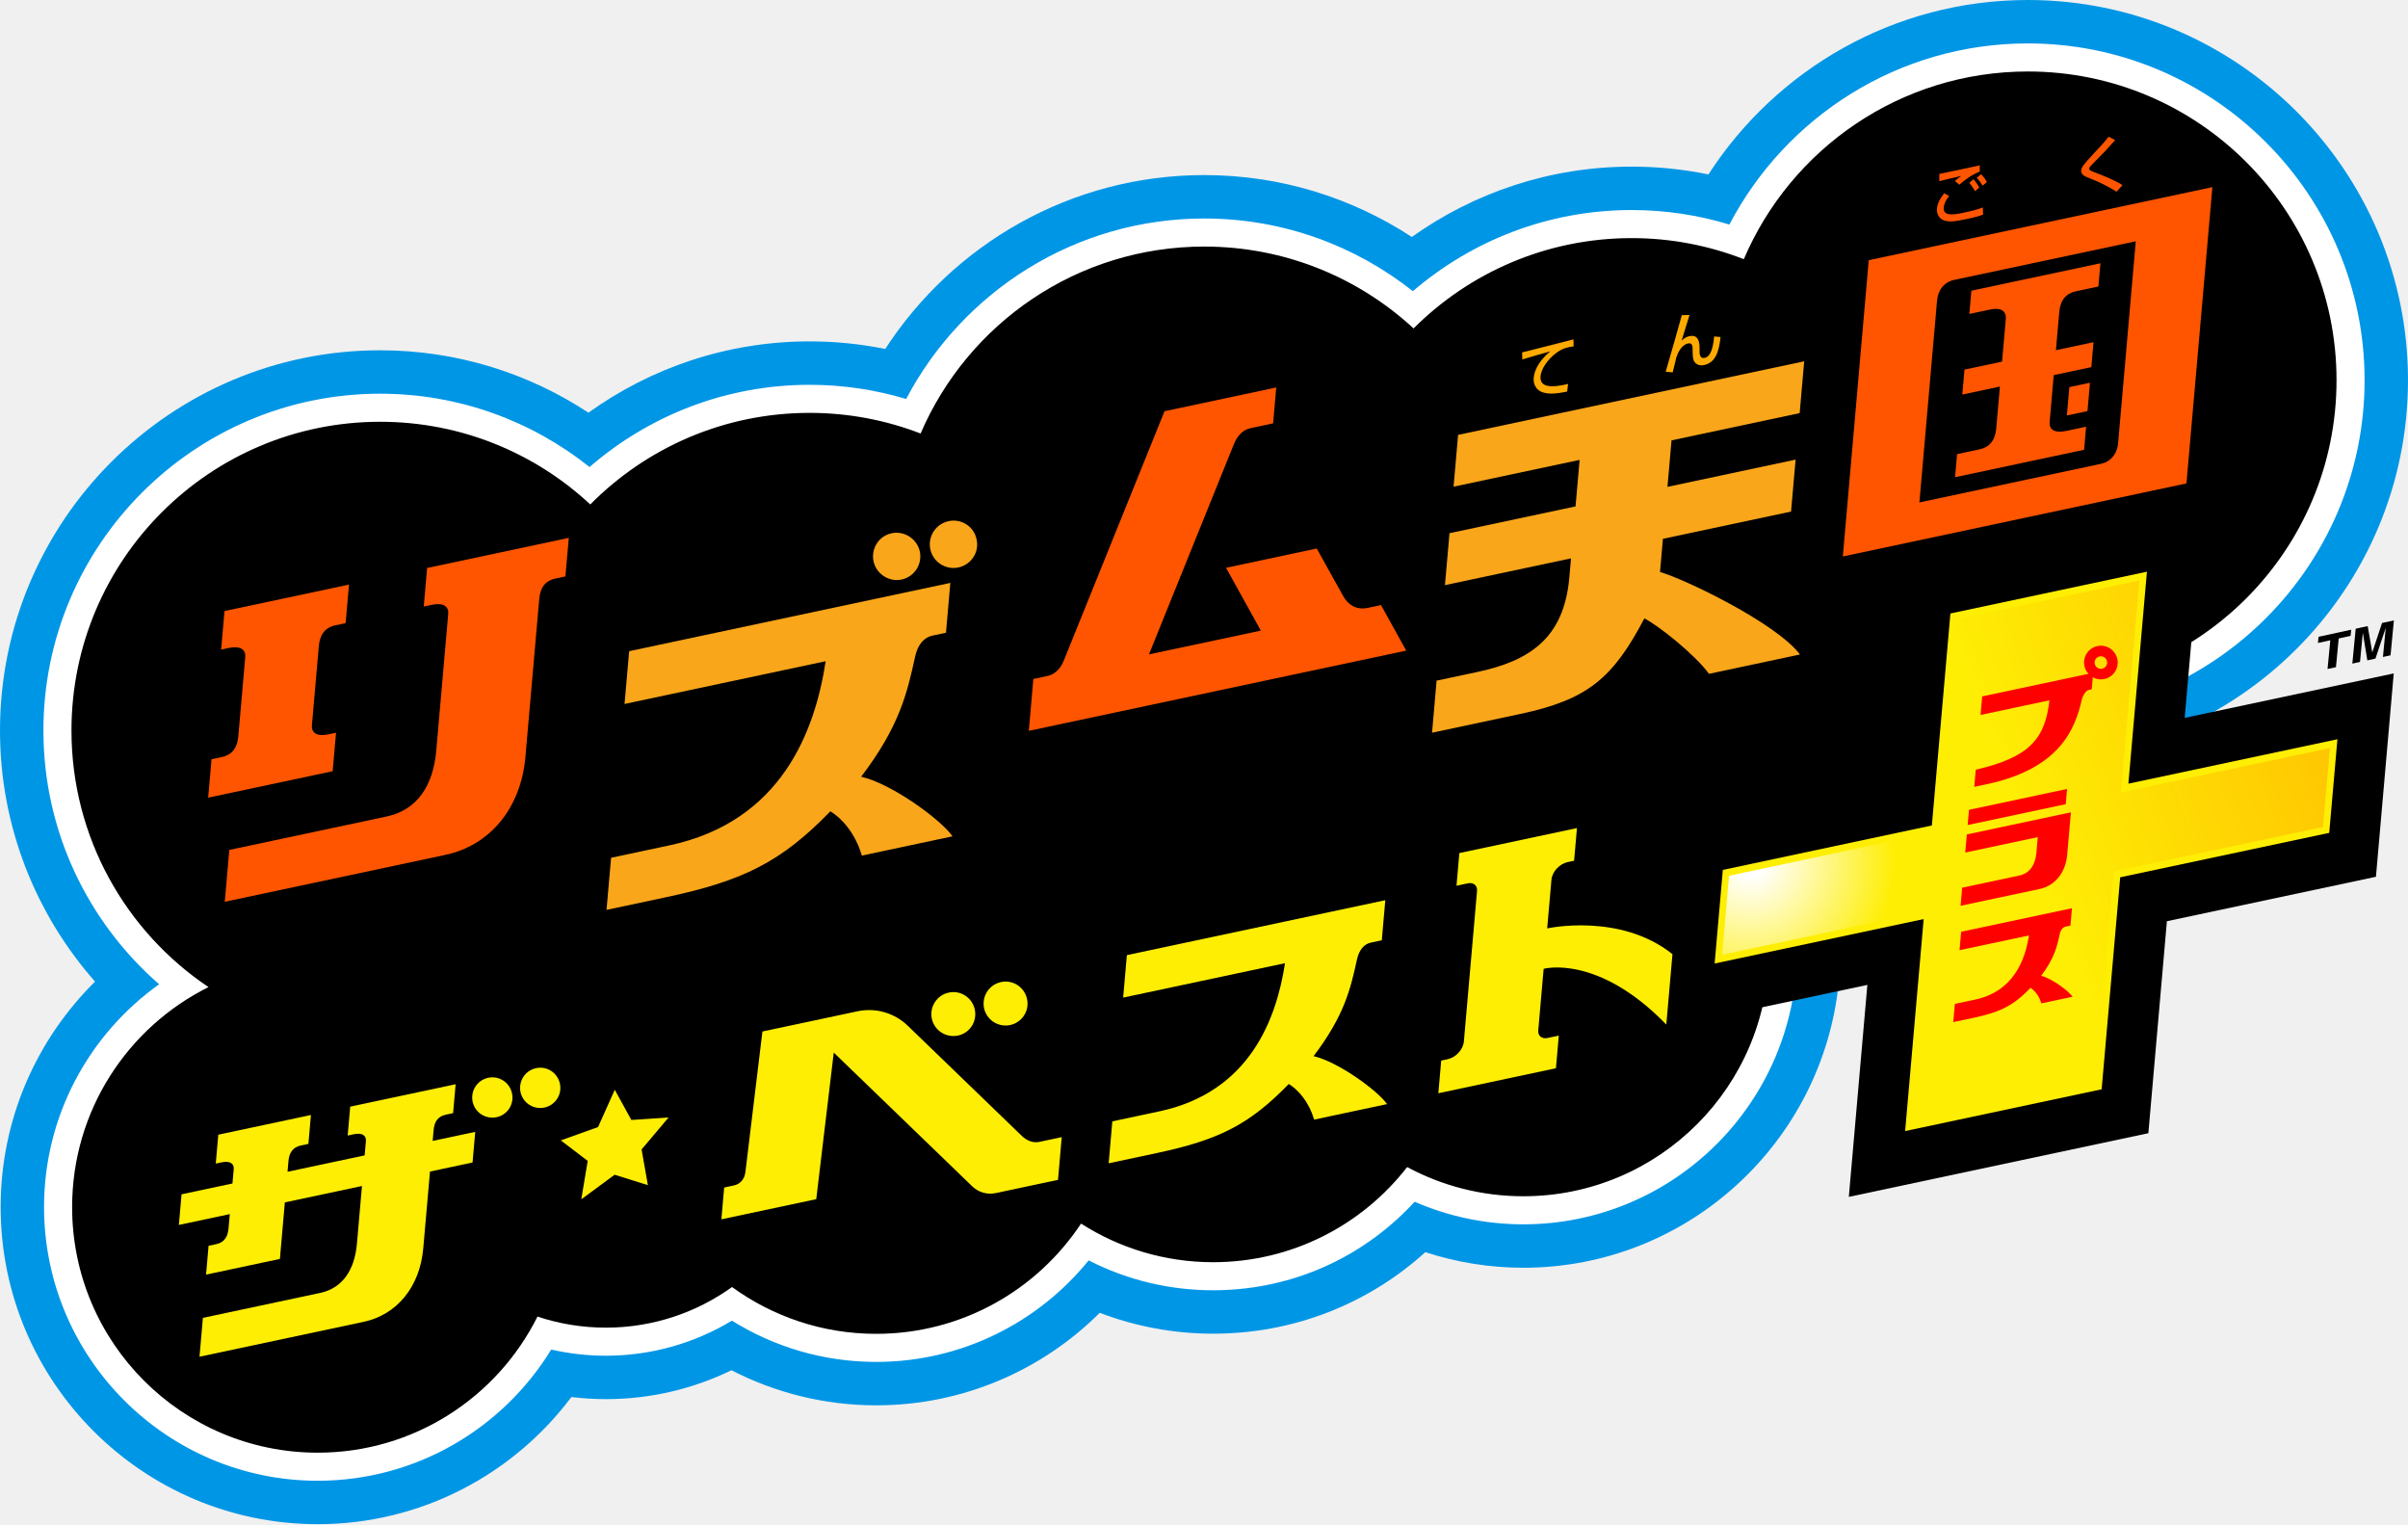
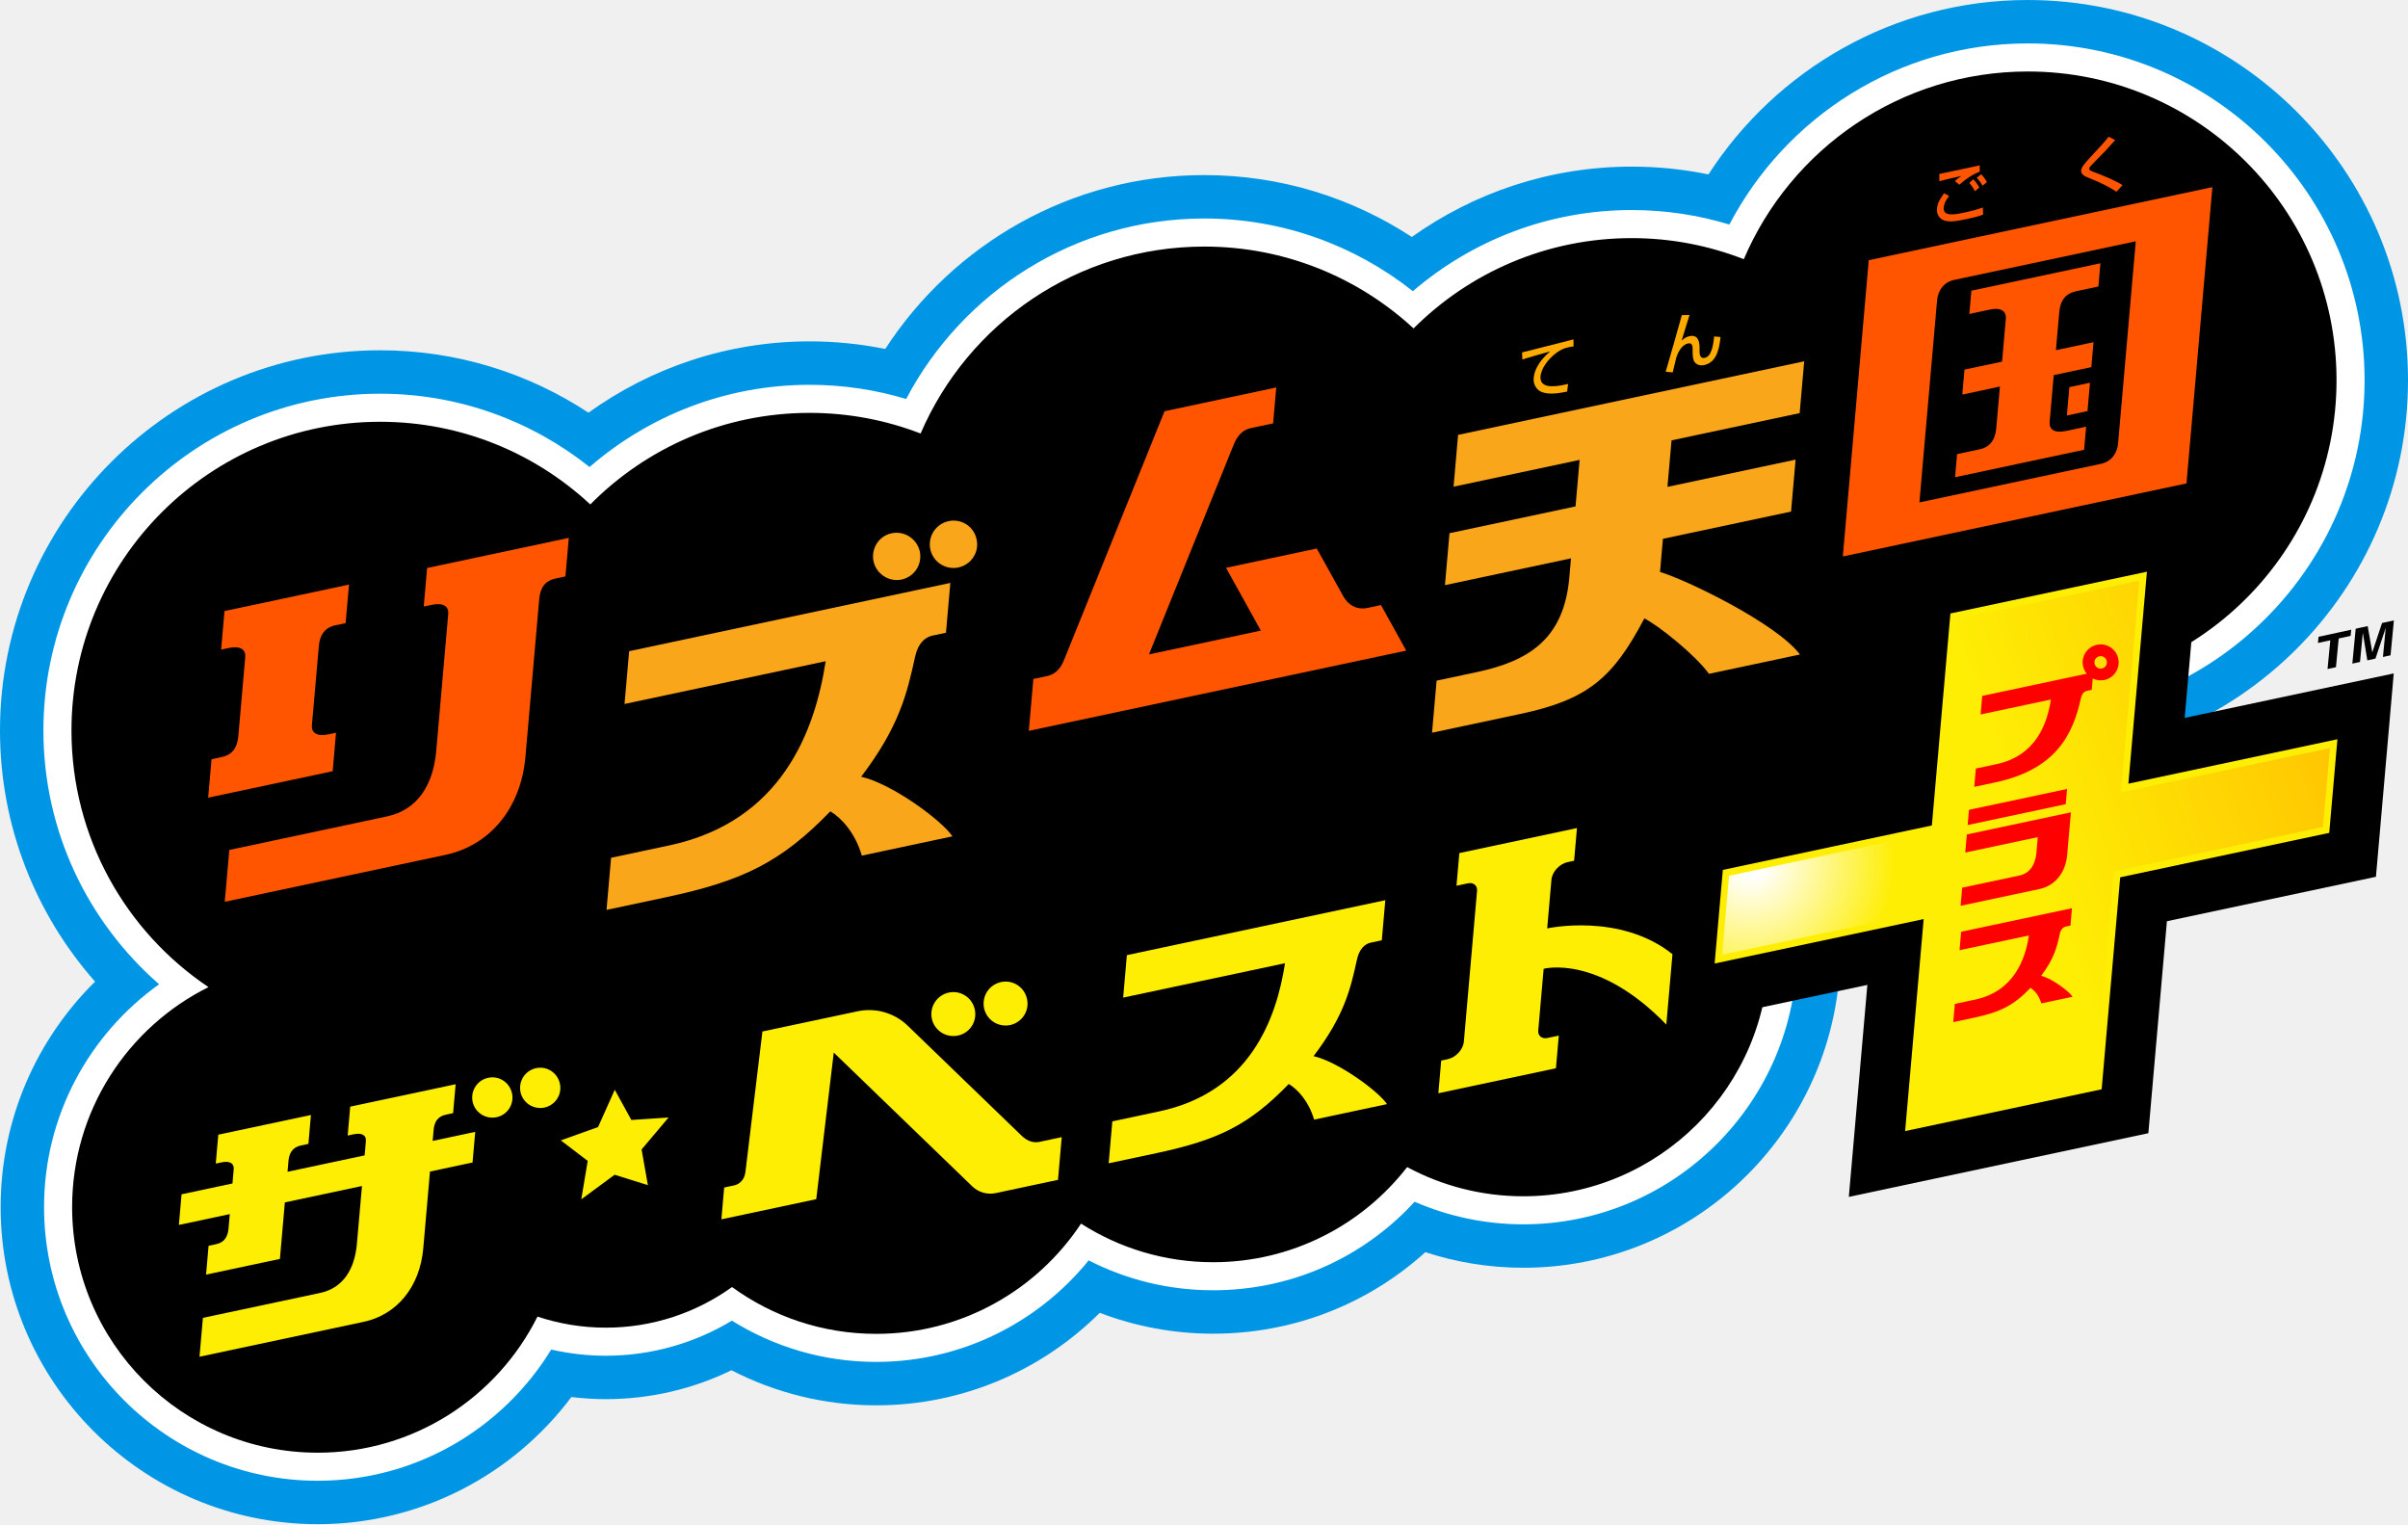
- <svg xmlns="http://www.w3.org/2000/svg" width="666.666" height="421.904" viewBox="0 0 176.389 111.629" version="1.1" id="svg1499" xml:space="preserve">
-   <defs id="defs1496">
-     <clipPath clipPathUnits="userSpaceOnUse" id="clipPath1519">
-       <path d="M 0,316.428 H 500 V 0 H 0 Z" id="path1517" />
-     </clipPath>
-     <linearGradient x1="0" y1="0" x2="1" y2="0" gradientUnits="userSpaceOnUse" gradientTransform="matrix(125.2292,45.5797,45.5797,-125.2292,358.0735,116.886)" spreadMethod="pad" id="linearGradient1559">
-       <stop style="stop-opacity:1;stop-color:#feee04" offset="0" id="stop1553" />
-       <stop style="stop-opacity:1;stop-color:#feee04" offset="0.5" id="stop1555" />
-       <stop style="stop-opacity:1;stop-color:#ffc602" offset="1" id="stop1557" />
-     </linearGradient>
-     <radialGradient fx="0" fy="0" cx="0" cy="0" r="1" gradientUnits="userSpaceOnUse" gradientTransform="matrix(30,0,0,-30,363.4003,137.5111)" spreadMethod="pad" id="radialGradient1581">
-       <stop style="stop-opacity:1;stop-color:#ffffff" offset="0" id="stop1575" />
-       <stop style="stop-opacity:1;stop-color:#ffffff" offset="0.1" id="stop1577" />
-       <stop style="stop-opacity:1;stop-color:#feee04" offset="1" id="stop1579" />
-     </radialGradient>
-     <clipPath clipPathUnits="userSpaceOnUse" id="clipPath1591">
-       <path d="M 0,316.428 H 500 V 0 H 0 Z" id="path1589" />
-     </clipPath>
-   </defs>
-   <g id="layer1" transform="translate(-220.0001,-4.1072217e-5)">
-     <g id="g1513" transform="matrix(0.3527778,0,0,-0.3527778,220,111.6288)">
-       <g id="g1515" clip-path="url(#clipPath1519)">
-         <g id="g1521" transform="translate(421.0642,316.4279)">
-           <path d="m 0,0 c -27.788,0 -52.25,-14.446 -66.32,-36.21 -5.148,1.06 -10.478,1.618 -15.935,1.618 -17.005,0 -32.758,-5.423 -45.658,-14.605 -12.399,8.112 -27.198,12.849 -43.09,12.849 -27.741,0 -52.167,-14.397 -66.248,-36.098 -5.075,1.028 -10.323,1.572 -15.696,1.572 -17.125,0 -32.981,-5.499 -45.931,-14.8 -12.432,8.177 -27.29,12.952 -43.25,12.952 -43.525,0 -78.936,-35.41 -78.936,-78.936 0,-19.967 7.466,-38.213 19.735,-52.129 -12.091,-11.942 -19.6,-28.514 -19.6,-46.811 0,-36.298 29.531,-65.83 65.83,-65.83 21.519,0 40.658,10.381 52.678,26.395 2.356,-0.279 4.739,-0.437 7.149,-0.437 9.349,0 18.202,2.16 26.093,6 9.014,-4.645 19.223,-7.285 30.043,-7.285 18.1,0 34.516,7.345 46.428,19.21 7.418,-2.837 15.364,-4.337 23.543,-4.337 16.437,0 31.953,5.986 44.063,16.923 6.412,-2.089 13.246,-3.233 20.345,-3.233 34.141,0 62.288,26.128 65.514,59.437 19.37,8.05 34.082,25.094 38.923,45.891 0.107,0 0.213,-0.008 0.32,-0.008 43.525,0 78.936,35.411 78.936,78.936 C 78.936,-35.411 43.525,0 0,0" style="fill:#0096e6;fill-opacity:1;fill-rule:nonzero;stroke:none" id="path1523" />
-         </g>
-         <g id="g1525" transform="translate(421.0642,307.4142)">
-           <path d="m 0,0 c -26.899,0 -50.283,-15.278 -61.973,-37.602 -6.423,1.951 -13.231,3.01 -20.282,3.01 -17.337,0 -33.208,-6.357 -45.44,-16.844 -11.92,9.435 -26.961,15.088 -43.308,15.088 -26.845,0 -50.191,-15.215 -61.905,-37.467 -6.352,1.904 -13.076,2.94 -20.039,2.94 -17.462,0 -33.435,-6.448 -45.702,-17.069 -11.946,9.516 -27.055,15.222 -43.479,15.222 -38.555,0 -69.922,-31.367 -69.922,-69.922 0,-21.001 9.319,-39.854 24.024,-52.682 -14.445,-10.312 -23.89,-27.197 -23.89,-46.258 0,-31.329 25.488,-56.816 56.817,-56.816 20.499,0 38.495,10.914 48.488,27.235 3.679,-0.835 7.473,-1.277 11.339,-1.277 9.571,0 18.53,2.663 26.182,7.282 8.703,-5.423 18.966,-8.568 29.954,-8.568 17.796,0 33.7,8.231 44.126,21.079 7.905,-4.049 16.707,-6.205 25.845,-6.205 15.177,0 29.444,5.91 40.175,16.641 0.569,0.567 1.115,1.151 1.657,1.738 6.924,-3.01 14.556,-4.69 22.576,-4.69 31.328,0 56.816,25.488 56.816,56.817 0,0.017 -10e-4,0.034 -10e-4,0.051 21.636,6.571 37.844,25.725 40.067,48.908 2.587,-0.292 5.212,-0.456 7.875,-0.456 38.556,0 69.922,31.367 69.922,69.923 C 69.922,-31.367 38.556,0 0,0" style="fill:#ffffff;fill-opacity:1;fill-rule:nonzero;stroke:none" id="path1527" />
-         </g>
-         <g id="g1529" transform="translate(421.0642,301.5866)">
-           <path d="m 0,0 c -26.48,0 -49.206,-16.061 -58.978,-38.97 -7.218,2.816 -15.063,4.378 -23.277,4.378 -17.686,0 -33.698,-7.164 -45.295,-18.747 -11.423,10.543 -26.682,16.991 -43.453,16.991 -26.418,0 -49.096,-15.986 -58.906,-38.81 -7.152,2.757 -14.915,4.284 -23.038,4.284 -17.818,0 -33.932,-7.275 -45.549,-19.01 -11.442,10.643 -26.772,17.162 -43.632,17.162 -35.399,0 -64.095,-28.696 -64.095,-64.094 0,-22.205 11.295,-41.769 28.45,-53.271 -16.779,-8.347 -28.315,-25.657 -28.315,-45.67 0,-28.16 22.829,-50.988 50.989,-50.988 19.989,0 37.28,11.508 45.639,28.254 4.461,-1.482 9.228,-2.297 14.188,-2.297 9.781,0 18.826,3.132 26.208,8.434 8.406,-6.107 18.743,-9.718 29.928,-9.718 17.774,0 33.416,9.099 42.542,22.888 7.922,-5.066 17.328,-8.016 27.429,-8.016 16.387,0 30.957,7.739 40.285,19.751 7.183,-3.864 15.395,-6.06 24.123,-6.06 28.16,0 50.988,22.828 50.988,50.988 0,1.521 -0.079,3.021 -0.21,4.508 23.15,4.82 40.544,25.334 40.544,49.914 0,0.449 -0.022,0.893 -0.034,1.339 4.345,-0.929 8.848,-1.429 13.47,-1.429 35.398,0 64.094,28.696 64.094,64.094 C 64.095,-28.696 35.398,0 0,0" style="fill:#000000;fill-opacity:1;fill-rule:nonzero;stroke:none" id="path1531" />
-         </g>
-         <g id="g1533" transform="translate(453.6335,167.3947)">
-           <path d="m 0,0 3.85,44.009 -62.197,-13.22 -3.85,-44.009 -43.405,-9.226 -3.694,-42.218 43.405,9.226 -3.85,-44.009 62.197,13.22 3.85,44.01 43.405,9.226 3.693,42.217 z" style="fill:#000000;fill-opacity:1;fill-rule:nonzero;stroke:none" id="path1535" />
-         </g>
-         <g id="g1537" transform="translate(441.9412,153.7306)">
-           <path d="m 0,0 3.851,44.01 -40.806,-8.674 -3.851,-44.009 -43.404,-9.226 -1.701,-19.436 43.405,9.226 -3.85,-44.01 40.805,8.673 3.851,44.01 43.404,9.226 1.701,19.436 z" style="fill:#feee04;fill-opacity:1;fill-rule:nonzero;stroke:none" id="path1539" />
-         </g>
+ <svg xmlns="http://www.w3.org/2000/svg" xmlns:xlink="http://www.w3.org/1999/xlink" version="1.1" id="Layer_1" x="0px" y="0px" viewBox="0 0 666.667 421.904" xml:space="preserve" width="666.667" height="421.904">
+   <defs id="defs47184" />
+   <style type="text/css" id="style47128">
+ 	.st0{fill:#0096E6;}
+ 	.st1{fill:#FFFFFF;}
+ 	.st2{fill:#FEEE04;}
+ 	.st3{fill:url(#SVGID_1_);}
+ 	.st4{clip-path:url(#SVGID_2_);fill:url(#SVGID_3_);}
+ 	.st5{fill:#FF0000;}
+ 	.st6{fill:#FF5500;}
+ 	.st7{fill:#FAA61A;}
+ 	.st8{fill:#FFAA00;}
+ </style>
+   <g id="Cloud_1_" transform="matrix(1.333333,0,0,1.333333,0,1.8666668e-4)">
+     <path id="Light_Blue_1_" class="st0" d="m 421.064,-2e-5 c -27.788,3.1e-4 -52.25,14.447 -66.32,36.21 -5.149,-1.06 -10.478,-1.618 -15.936,-1.618 -17.005,0 -32.757,5.423 -45.657,14.605 -12.4,-8.113 -27.199,-12.849 -43.091,-12.849 -27.741,0 -52.167,14.397 -66.248,36.098 -5.075,-1.028 -10.323,-1.572 -15.696,-1.572 -17.125,0 -32.98,5.499 -45.931,14.8 C 109.754,77.497 94.896,72.722 78.936,72.722 35.411,72.722 0,108.132 0,151.658 c 0,19.967 7.467,38.213 19.735,52.13 -12.091,11.943 -19.601,28.514 -19.601,46.811 0,36.298 29.531,65.83 65.83,65.83 21.519,0 40.659,-10.38 52.678,-26.395 2.356,0.279 4.74,0.437 7.149,0.437 9.35,0 18.203,-2.16 26.094,-6 9.014,4.645 19.223,7.285 30.043,7.285 18.101,0 34.517,-7.346 46.429,-19.209 7.418,2.837 15.363,4.337 23.543,4.336 16.437,0 31.953,-5.986 44.063,-16.922 6.411,2.089 13.245,3.233 20.345,3.233 34.141,0 62.288,-26.128 65.514,-59.437 19.37,-8.05 34.082,-25.094 38.923,-45.891 0.107,4.3e-4 0.213,0.008 0.321,0.008 43.525,0 78.936,-35.411 78.936,-78.936 0,-43.525 -35.41,-78.936 -78.936,-78.936 z" />
+     <path id="White_1_" class="st1" d="m 421.064,9.014 c -26.899,6.7e-4 -50.283,15.278 -61.973,37.602 -6.423,-1.951 -13.23,-3.01 -20.282,-3.01 -17.337,0 -33.208,6.357 -45.44,16.844 -11.92,-9.434 -26.961,-15.088 -43.308,-15.088 -26.845,0 -50.191,15.215 -61.905,37.467 -6.352,-1.904 -13.076,-2.941 -20.039,-2.941 -17.461,0 -33.435,6.448 -45.702,17.07 -11.946,-9.516 -27.055,-15.222 -43.479,-15.222 -38.555,0 -69.922,31.367 -69.922,69.922 0,21.001 9.319,39.854 24.024,52.682 -14.445,10.312 -23.89,27.198 -23.89,46.258 0,31.328 25.488,56.816 56.816,56.816 20.499,0 38.495,-10.915 48.488,-27.236 3.679,0.835 7.474,1.278 11.338,1.278 9.571,0 18.531,-2.663 26.183,-7.282 8.703,5.423 18.966,8.567 29.954,8.567 17.796,0 33.7,-8.23 44.126,-21.078 7.906,4.048 16.708,6.205 25.846,6.205 15.176,0 29.444,-5.91 40.175,-16.641 0.568,-0.568 1.115,-1.151 1.656,-1.739 6.925,3.011 14.556,4.69 22.576,4.69 31.328,0 56.816,-25.488 56.816,-56.816 0,-0.017 -10e-4,-0.034 -10e-4,-0.051 21.637,-6.572 37.845,-25.725 40.067,-48.908 2.587,0.291 5.212,0.456 7.875,0.456 38.556,0 69.922,-31.367 69.922,-69.922 0,-38.555 -31.366,-69.922 -69.922,-69.922 z" />
+     <path id="Black_1_" d="m 421.065,14.842 c -26.48,6e-5 -49.206,16.06 -58.978,38.97 -7.218,-2.816 -15.063,-4.378 -23.277,-4.378 -17.686,0 -33.698,7.164 -45.295,18.747 -11.423,-10.543 -26.683,-16.991 -43.453,-16.991 -26.418,6e-5 -49.096,15.986 -58.906,38.81 -7.152,-2.757 -14.915,-4.284 -23.039,-4.284 -17.817,0 -33.931,7.275 -45.548,19.01 -11.443,-10.643 -26.773,-17.162 -43.633,-17.162 -35.399,0 -64.095,28.696 -64.095,64.095 0,22.205 11.295,41.769 28.449,53.271 -16.779,8.347 -28.315,25.657 -28.315,45.67 6e-5,28.16 22.829,50.989 50.989,50.989 19.989,-6e-5 37.28,-11.508 45.639,-28.254 4.462,1.482 9.229,2.297 14.188,2.297 9.782,0 18.826,-3.132 26.208,-8.433 8.406,6.107 18.743,9.718 29.928,9.718 17.774,-6e-5 33.416,-9.1 42.543,-22.889 7.922,5.067 17.328,8.016 27.429,8.016 16.386,0 30.957,-7.739 40.285,-19.751 7.182,3.864 15.395,6.061 24.122,6.061 28.16,0 50.989,-22.828 50.989,-50.989 0,-1.52 -0.079,-3.021 -0.21,-4.508 23.15,-4.82 40.544,-25.334 40.544,-49.914 0,-0.449 -0.022,-0.893 -0.034,-1.339 4.344,0.929 8.847,1.429 13.469,1.429 35.398,-6e-5 64.095,-28.696 64.095,-64.095 -7e-5,-35.398 -28.696,-64.095 -64.095,-64.095 z" />
+   </g>
+   <g id="_xFF0B__3_" transform="matrix(1.333333,0,0,1.333333,0,1.8666668e-4)">
+     <g id="_xFF0B__4_">
+       <polygon points="449.94,191.251 493.344,182.025 497.038,139.808 453.633,149.033 457.483,105.024 395.287,118.244 391.437,162.254 348.031,171.48 344.338,213.697 387.743,204.471 383.893,248.48 446.089,235.26 " id="polygon47134" />
+       <polygon class="st2" points="440.241,182.133 483.646,172.907 485.346,153.471 441.941,162.697 445.791,118.688 404.986,127.361 401.135,171.371 357.731,180.597 356.03,200.033 399.435,190.807 395.585,234.817 436.39,226.143 " id="polygon47136" />
+       <linearGradient id="SVGID_1_" gradientUnits="userSpaceOnUse" x1="358.045" y1="199.57" x2="483.274" y2="153.99" gradientTransform="translate(0.0289,-0.02789)">
+         <stop offset="0.5" style="stop-color:#FEEE04" id="stop47138" />
+         <stop offset="1" style="stop-color:#FFC602" id="stop47140" />
+       </linearGradient>
+       <polygon class="st3" points="438.947,180.918 482.352,171.692 483.787,155.293 440.382,164.519 444.232,120.51 406.279,128.577 402.429,172.587 359.024,181.813 357.589,198.211 400.994,188.985 397.144,232.995 435.097,224.928 " id="polygon47143" style="fill:url(#SVGID_1_)" />
+       <g id="g47158">
+         <defs id="defs47146">
+           <polygon id="SVGID_6_" points="357.589,198.211 400.994,188.985 402.429,172.587 359.024,181.812 " />
+         </defs>
+         <clipPath id="SVGID_2_">
+           <use xlink:href="#SVGID_6_" style="overflow:visible" id="use47148" />
+         </clipPath>
+         <radialGradient id="SVGID_3_" cx="357.35" cy="164.834" r="33.786" gradientTransform="matrix(0.88794,0,0,0.88794,46.09547,32.55471)" gradientUnits="userSpaceOnUse">
+           <stop offset="0.1" style="stop-color:#FFFFFF" id="stop47151" />
+           <stop offset="1" style="stop-color:#FEEE04" id="stop47153" />
+         </radialGradient>
+         <circle class="st4" cx="364.919" cy="180.854" r="30" clip-path="url(#SVGID_2_)" id="circle47156" style="fill:url(#SVGID_3_)" />
      </g>
    </g>
-     <g id="g1541" transform="matrix(0.3527778,0,0,-0.3527778,220,111.6288)">
-       <g id="g1543">
-         <g id="g1549">
-           <g id="g1551">
-             <path d="m 406.279,187.852 -3.85,-44.01 -43.406,-9.226 -1.434,-16.399 43.405,9.226 -3.85,-44.009 37.954,8.066 3.849,44.01 43.405,9.226 1.435,16.399 -43.405,-9.226 3.85,44.009 z" style="fill:url(#linearGradient1559);stroke:none" id="path1561" />
-           </g>
-         </g>
-       </g>
-     </g>
-     <g id="g1563" transform="matrix(0.3527778,0,0,-0.3527778,220,111.6288)">
-       <g id="g1565">
-         <g id="g1571">
-           <g id="g1573">
-             <path d="m 359.023,134.616 -1.434,-16.399 35.704,7.589 c 1.026,2.982 1.596,6.178 1.625,9.506 v 0 c 0.021,2.33 -0.225,4.601 -0.709,6.782 v 0 z" style="fill:url(#radialGradient1581);stroke:none" id="path1583" />
-           </g>
-         </g>
-       </g>
-     </g>
-     <g id="g1585" transform="matrix(0.3527778,0,0,-0.3527778,220,111.6288)">
-       <g id="g1587" clip-path="url(#clipPath1591)">
-         <g id="g1593" transform="translate(423.824,113.838)">
-           <path d="m 0,0 c 2.744,3.643 3.297,6.042 3.871,8.688 0.204,0.958 0.703,1.417 1.232,1.53 l 0.983,0.209 0.316,3.612 -23.008,-4.891 -0.335,-3.826 14.409,3.063 C -3.297,3.366 -5.677,-3.228 -13.744,-4.942 l -4.173,-0.887 -0.331,-3.778 4.267,0.906 c 5.52,1.174 8.255,2.536 11.772,6.2 0.783,-0.478 1.778,-1.562 2.252,-3.219 l 6.493,1.381 C 5.743,-3.152 2.166,-0.493 0,0" style="fill:#ff0000;fill-opacity:1;fill-rule:nonzero;stroke:none" id="path1595" />
-         </g>
-         <g id="g1597" transform="translate(428.9333,149.4753)">
-           <path d="m 0,0 -20.365,-4.329 0.276,3.158 20.365,4.329 z m -20.536,-6.284 -0.329,-3.758 15.059,3.201 -0.28,-3.213 c -0.222,-2.526 -1.372,-4.293 -3.541,-4.758 l -11.876,-2.523 -0.329,-3.759 16.374,3.48 c 3.194,0.669 5.431,3.358 5.758,7.099 l 0.771,8.824 z" style="fill:#ff0000;fill-opacity:1;fill-rule:nonzero;stroke:none" id="path1599" />
-         </g>
-         <g id="g1601" transform="translate(436.2195,177.5758)">
-           <path d="m 0,0 c -0.72,0.006 -1.298,0.595 -1.292,1.314 0.007,0.72 0.595,1.299 1.314,1.292 C 0.742,2.6 1.32,2.012 1.314,1.292 1.308,0.572 0.72,-0.006 0,0 m 0.042,4.797 c -1.93,0.017 -3.508,-1.534 -3.524,-3.464 -0.009,-0.915 0.344,-1.744 0.915,-2.372 l -22.071,-4.69 -0.336,-3.847 14.305,3.04 c -0.899,-8.01 -4.152,-11.838 -15.3,-14.408 l -0.311,-3.56 2.603,0.553 c 15.316,3.256 18.356,11.623 19.72,17.506 0.225,0.97 0.879,1.936 1.421,2.051 l 0.644,0.137 0.22,2.516 c 0.492,-0.273 1.05,-0.445 1.652,-0.45 1.93,-0.017 3.508,1.534 3.525,3.464 C 3.522,3.202 1.972,4.78 0.042,4.797" style="fill:#ff0000;fill-opacity:1;fill-rule:nonzero;stroke:none" id="path1603" />
-         </g>
-         <g id="g1605" transform="translate(345.9958,103.7243)">
-           <path d="m 0,0 1.278,14.612 c -10.9,8.697 -26.014,5.346 -26.014,5.346 l 0.883,10.094 c 0.145,1.662 1.654,3.309 3.376,3.676 l 1.33,0.282 0.593,6.781 -24.418,-5.19 -0.593,-6.782 2.361,0.503 c 1.155,0.245 2.002,-0.462 1.905,-1.565 l -2.736,-31.279 c -0.146,-1.663 -1.654,-3.309 -3.377,-3.675 l -1.329,-0.283 -0.594,-6.781 24.419,5.191 0.593,6.78 -2.362,-0.502 c -1.155,-0.245 -2.001,0.462 -1.905,1.565 l 1.12,12.801 c 0,0 11.23,3.11 25.47,-11.574" style="fill:#feee04;fill-opacity:1;fill-rule:nonzero;stroke:none" id="path1607" />
-         </g>
-         <g id="g1609" transform="translate(272.7478,97.1632)">
-           <path d="m 0,0 c 6.391,8.409 7.676,13.939 9.009,20.038 0.473,2.207 1.636,3.268 2.869,3.53 l 2.292,0.487 0.729,8.323 -53.662,-11.406 -0.772,-8.817 33.607,7.144 C -7.699,7.733 -13.236,-7.469 -32.049,-11.468 l -9.733,-2.069 -0.762,-8.705 9.949,2.115 c 12.877,2.736 19.255,5.891 27.448,14.351 1.828,-1.095 4.153,-3.587 5.261,-7.399 l 15.145,3.219 C 13.406,-7.225 5.054,-1.122 0,0" style="fill:#feee04;fill-opacity:1;fill-rule:nonzero;stroke:none" id="path1611" />
-         </g>
-         <g id="g1613" transform="translate(198.8557,101.4279)">
-           <path d="M 0,0 C 2.477,0.48 4.075,2.903 3.559,5.381 3.043,7.858 0.656,9.456 -1.822,8.94 -4.299,8.424 -5.861,6.036 -5.381,3.559 -4.865,1.082 -2.477,-0.48 0,0 m 10.848,2.182 c 2.478,0.516 4.075,2.903 3.56,5.381 -0.516,2.478 -2.904,4.076 -5.382,3.56 C 6.549,10.606 4.987,8.219 5.467,5.741 5.983,3.264 8.371,1.702 10.848,2.182 m 10.757,-23.258 -0.775,-8.87 -12.933,-2.749 c -1.753,-0.372 -3.577,0.151 -4.867,1.396 l -28.762,27.776 -3.635,-30.431 -19.699,-4.187 0.578,6.603 2.019,0.429 c 1.209,0.254 2.2,1.196 2.394,2.801 l 3.529,29.161 19.739,4.195 c 3.758,0.799 7.667,-0.322 10.431,-2.99 l 23.644,-22.833 c 1.298,-1.255 2.612,-1.517 3.723,-1.281 z" style="fill:#feee04;fill-opacity:1;fill-rule:nonzero;stroke:none" id="path1615" />
-         </g>
-         <g id="g1617" transform="translate(138.8254,84.4342)">
-           <path d="m 0,0 -7.729,-0.52 -3.444,6.267 -3.47,-7.737 -7.732,-2.766 5.583,-4.261 -1.334,-7.977 6.921,5.103 6.908,-2.164 -1.307,7.416 z" style="fill:#feee04;fill-opacity:1;fill-rule:nonzero;stroke:none" id="path1619" />
-         </g>
-         <g id="g1621" transform="translate(101.3884,92.6759)">
-           <path d="m 0,0 c -2.271,-0.473 -3.704,-2.662 -3.263,-4.933 0.472,-2.271 2.662,-3.703 4.933,-3.263 2.271,0.44 3.736,2.662 3.263,4.933 C 4.46,-0.992 2.271,0.473 0,0 M 14.878,-1.262 C 14.405,1.009 12.216,2.474 9.945,2.001 7.674,1.528 6.242,-0.661 6.682,-2.932 c 0.473,-2.272 2.662,-3.704 4.933,-3.263 2.272,0.473 3.737,2.661 3.263,4.933 m -26.428,-11.849 8.838,1.878 -0.556,-6.358 -8.838,-1.879 -1.396,-15.953 c -0.703,-8.034 -5.523,-13.813 -12.414,-15.254 l -34.047,-7.237 0.706,8.07 24.348,5.175 c 4.678,1.001 7.158,4.798 7.633,10.222 l 1.047,11.976 -16.013,-3.404 -1.027,-11.733 -15.334,-3.26 0.524,5.987 1.583,0.337 c 1.704,0.361 2.412,1.563 2.558,3.236 l 0.263,3.003 -10.572,-2.247 0.557,6.358 10.571,2.247 0.26,2.97 c 0.098,1.126 -0.717,1.801 -2.558,1.41 l -1.168,-0.248 0.524,5.998 19.235,4.088 -0.525,-5.998 -1.579,-0.336 c -1.708,-0.363 -2.416,-1.568 -2.561,-3.225 l -0.195,-2.229 16.014,3.404 0.26,2.972 c 0.099,1.127 -0.722,1.798 -2.561,1.407 l -1.221,-0.26 0.525,5.999 21.89,4.653 -0.525,-5.998 -1.497,-0.319 c -1.727,-0.367 -2.405,-1.518 -2.553,-3.215 z" style="fill:#feee04;fill-opacity:1;fill-rule:nonzero;stroke:none" id="path1623" />
-         </g>
-         <g id="g1625" transform="translate(443.4744,266.3346)">
-           <path d="m 0,0 -37.71,-8.016 c -2.027,-0.424 -3.355,-2.052 -3.554,-4.317 l -3.664,-41.879 37.711,8.015 c 1.874,0.388 3.341,1.892 3.554,4.318 z m 15.908,11.242 -5.382,-61.509 -71.352,-15.167 5.381,61.51 z m -26.216,-49.733 -4.166,-0.886 c -2.433,-0.517 -3.545,0.328 -3.411,1.86 l 0.852,9.732 7.807,1.66 0.454,5.179 -7.808,-1.66 0.693,7.927 c 0.221,2.515 1.449,3.87 3.448,4.296 l 4.677,0.994 0.422,4.825 -26.795,-5.695 -0.422,-4.825 4.218,0.896 c 2.949,0.627 3.451,-0.824 3.36,-1.86 l -0.782,-8.934 -7.806,-1.66 -0.454,-5.179 7.807,1.659 -0.763,-8.724 c -0.217,-2.482 -1.463,-3.885 -3.395,-4.295 l -4.731,-1.006 -0.419,-4.793 26.794,5.695 z m -3.483,8.215 4.281,0.91 -0.514,-5.885 -4.283,-0.91 z" style="fill:#ff5500;fill-opacity:1;fill-rule:nonzero;stroke:none" id="path1627" />
-         </g>
-         <g id="g1629" transform="translate(434.7351,280.7253)">
-           <path d="m 0,0 c -0.365,0.133 -0.933,0.342 -0.933,0.672 0,0.277 0.253,0.542 0.871,1.161 2.461,2.487 2.74,2.771 4.52,4.784 L 3.109,7.319 C 2.225,6.208 1.885,5.833 -0.666,3.089 -1.979,1.676 -2.61,0.882 -2.611,0.236 c -10e-4,-0.843 0.908,-1.205 1.929,-1.607 1.904,-0.742 3.719,-1.636 5.42,-2.724 l 1.25,1.36 C 4.842,-1.95 1.854,-0.661 0,0" style="fill:#ff5500;fill-opacity:1;fill-rule:nonzero;stroke:none" id="path1631" />
-         </g>
-         <g id="g1633" transform="translate(405.9138,278.8385)">
-           <path d="M 0,0 0.922,-0.754 C 2.408,0.512 3.549,1.317 5.164,1.955 L 5.165,3.267 C 4.345,3.093 0.297,2.219 -0.612,2.026 -1.253,1.89 -2.842,1.552 -3.227,1.483 L -3.228,-0.03 c 0.82,0.228 1.922,0.489 4.562,1.091 C 0.5,0.455 0.41,0.382 0,0 m 2.058,-6.525 c -1.923,-0.409 -4.382,-0.904 -4.381,0.837 10e-4,0.281 0.053,1.27 1.13,2.583 l -1.037,0.583 c -0.936,-1.297 -1.501,-2.261 -1.502,-3.492 -10e-4,-1.059 0.677,-1.932 1.561,-2.186 1.089,-0.317 2.178,-0.206 4.7,0.33 1.987,0.422 2.883,0.733 3.331,0.895 l -0.049,1.49 C 4.568,-5.937 3.313,-6.258 2.058,-6.525 m 3.693,5.565 0.896,0.753 C 6.378,0.312 5.956,0.918 5.445,1.425 L 4.548,0.686 C 5.047,0.136 5.303,-0.211 5.751,-0.96 M 3.855,0.365 c 0.666,-0.702 1.101,-1.494 1.216,-1.71 L 4.174,-2.098 c -0.576,1.042 -0.986,1.491 -1.19,1.728 z" style="fill:#ff5500;fill-opacity:1;fill-rule:nonzero;stroke:none" id="path1635" />
-         </g>
-         <g id="g1637" transform="translate(344.6887,197.6828)">
-           <path d="m 0,0 0.603,6.885 26.606,5.656 0.944,10.784 -26.607,-5.656 0.845,9.656 26.607,5.656 0.94,10.757 -71.865,-15.276 -0.941,-10.757 26.173,5.564 -0.845,-9.657 -26.173,-5.563 -0.944,-10.784 26.174,5.564 -0.349,-3.988 c -1.117,-12.77 -8.447,-17.334 -19.171,-19.621 l -8.388,-1.783 -0.946,-10.808 18.268,3.883 c 14.03,2.976 19.272,7.398 25.819,19.851 2.868,-1.441 10.475,-7.469 13.421,-11.51 l 18.893,4.016 C 24.09,-10.574 5.158,-1.487 0,0" style="fill:#faa61a;fill-opacity:1;fill-rule:nonzero;stroke:none" id="path1639" />
-         </g>
-         <g id="g1641" transform="translate(355.928,246.5822)">
-           <path d="m 0,0 c -0.272,-2.98 -0.935,-4.237 -1.952,-4.453 -1.08,-0.23 -1.078,0.98 -1.077,1.365 l 10e-4,0.571 c 10e-4,0.957 -0.046,3.006 -2.092,2.572 -0.864,-0.184 -1.36,-0.662 -1.64,-0.934 0.218,0.764 1.392,4.48 1.648,5.332 l -1.6,-0.035 c -0.563,-2.006 -2.353,-8.404 -3.35,-11.751 l 1.46,-0.127 c 0.09,0.377 0.73,3.051 0.756,3.122 0.268,0.801 0.996,2.576 2.432,2.881 0.953,0.203 0.952,-0.66 0.95,-1.511 l -10e-4,-0.451 c 0,-0.293 0.037,-1.082 0.213,-1.536 0.279,-0.724 1.091,-1.216 2.133,-0.995 2.338,0.497 3.104,2.613 3.453,5.822 z" style="fill:#ffaa00;fill-opacity:1;fill-rule:nonzero;stroke:none" id="path1643" />
-         </g>
-         <g id="g1645" transform="translate(323.2097,243.2033)">
-           <path d="M 0,0 C 0.583,0.421 1.338,0.893 2.453,1.13 2.986,1.243 3.271,1.278 3.531,1.307 L 3.509,2.765 C 2.232,2.442 -3.454,1 -4.52,0.723 -5.374,0.502 -6.304,0.252 -7.158,0.071 l 0.046,-1.466 c 1.921,0.576 3.841,1.14 5.774,1.667 -2.766,-2.349 -3.425,-4.509 -3.428,-5.843 -0.002,-1.205 0.726,-2.28 1.84,-2.639 1.127,-0.369 2.451,-0.411 5.115,0.142 L 2.39,-6.484 C -1.178,-7.359 -3.345,-7.121 -3.341,-5.151 -3.338,-3.403 -1.761,-1.294 0,0" style="fill:#ffaa00;fill-opacity:1;fill-rule:nonzero;stroke:none" id="path1647" />
-         </g>
-         <g id="g1649" transform="translate(286.7507,190.8122)">
-           <path d="m 0,0 -2.841,-0.604 c -1.859,-0.4 -3.805,0.313 -5.003,2.465 l -5.496,9.879 -18.835,-4.003 7.228,-13.04 -23.231,-4.938 17.613,43.593 c 0.769,1.905 1.941,3.038 3.44,3.368 l 4.727,1.005 0.651,7.449 -23.2,-4.931 -20.912,-51.76 c -0.81,-2.005 -2.118,-2.932 -3.449,-3.215 l -2.877,-0.611 -0.941,-10.769 78.367,16.657 z" style="fill:#ff5500;fill-opacity:1;fill-rule:nonzero;stroke:none" id="path1651" />
-         </g>
-         <g id="g1653" transform="translate(202.7854,204.4381)">
-           <path d="m 0,0 c -0.535,2.686 -3.184,4.383 -5.824,3.793 -2.69,-0.585 -4.332,-3.188 -3.794,-5.824 0.586,-2.69 3.189,-4.332 5.825,-3.793 C -1.103,-5.239 0.589,-2.64 0,0 m -23.972,-49.265 c 7.943,10.45 9.54,17.323 11.196,24.902 0.588,2.744 2.033,4.062 3.566,4.387 l 2.849,0.606 0.905,10.344 -66.69,-14.176 -0.959,-10.957 41.766,8.878 c -2.202,-14.374 -9.082,-33.267 -32.463,-38.237 l -12.096,-2.571 -0.947,-10.819 12.365,2.629 c 16.003,3.401 23.929,7.321 34.111,17.836 2.272,-1.361 5.162,-4.458 6.538,-9.196 l 18.823,4 c -2.304,3.395 -12.683,10.979 -18.964,12.374 m 2.563,44.728 c -0.538,2.636 1.108,5.289 3.794,5.824 2.636,0.539 5.235,-1.154 5.824,-3.793 0.539,-2.636 -1.103,-5.24 -3.793,-5.825 -2.636,-0.539 -5.235,1.154 -5.825,3.794" style="fill:#faa61a;fill-opacity:1;fill-rule:nonzero;stroke:none" id="path1655" />
-         </g>
-         <g id="g1657" transform="translate(88.6863,198.5089)">
-           <path d="m 0,0 -0.7,-7.999 1.642,0.349 c 2.471,0.525 3.574,-0.368 3.443,-1.871 L 1.899,-37.933 c -0.633,-7.233 -3.963,-12.301 -10.25,-13.646 l -32.721,-6.955 -0.941,-10.762 45.756,9.726 c 9.26,1.937 15.734,9.653 16.671,20.366 l 2.864,32.738 c 0.198,2.263 1.108,3.799 3.429,4.292 l 2.012,0.428 0.7,7.999 z m -19.61,-42.188 -25.85,-5.494 0.698,7.983 2.128,0.452 c 2.289,0.487 3.239,2.091 3.435,4.321 l 1.438,16.444 c 0.132,1.503 -0.965,2.4 -3.44,1.874 l -1.57,-0.333 0.7,7.999 25.85,5.494 -0.7,-7.999 -2.122,-0.451 c -2.296,-0.488 -3.246,-2.097 -3.439,-4.306 l -1.438,-16.444 c -0.133,-1.512 0.975,-2.414 3.443,-1.889 l 1.565,0.332 z" style="fill:#ff5500;fill-opacity:1;fill-rule:nonzero;stroke:none" id="path1659" />
-         </g>
-         <g id="g1661" transform="translate(481.3035,182.9445)">
-           <path d="M 0,0 2.563,0.557 1.991,-5.404 3.736,-5.025 4.309,0.936 6.78,1.472 6.903,2.753 0.123,1.281 Z M 15.768,4.681 15.071,-2.564 13.496,-2.906 14.077,3.146 11.939,-3.244 10.254,-3.61 9.315,2.112 8.734,-3.94 7.141,-4.286 7.837,2.96 l 2.489,0.54 0.949,-5.42 0.019,0.003 2.016,6.065 z" style="fill:#000000;fill-opacity:1;fill-rule:nonzero;stroke:none" id="path1663" />
-         </g>
-       </g>
-     </g>
+     <path id="ス" class="st5" d="m 423.824,202.59 c 2.744,-3.643 3.297,-6.043 3.871,-8.689 0.204,-0.958 0.703,-1.417 1.231,-1.529 l 0.983,-0.209 0.316,-3.612 -23.009,4.891 -0.335,3.827 14.41,-3.063 c -0.765,5.019 -3.145,11.612 -11.212,13.327 l -4.173,0.887 -0.331,3.778 4.266,-0.907 c 5.521,-1.173 8.257,-2.535 11.773,-6.199 0.783,0.477 1.779,1.562 2.252,3.218 l 6.494,-1.38 c -0.793,-1.188 -4.37,-3.847 -6.536,-4.34 z" />
+     <path id="ラ" class="st5" d="m 408.397,173.237 -0.329,3.758 15.06,-3.201 -0.281,3.213 c -0.221,2.526 -1.372,4.294 -3.541,4.758 l -11.876,2.524 -0.329,3.758 16.374,-3.48 c 3.195,-0.668 5.431,-3.358 5.758,-7.099 l 0.772,-8.824 z m 20.536,-6.284 -20.365,4.329 0.276,-3.158 20.365,-4.329 z" />
+     <path id="プ_3_" class="st5" d="m 439.838,136.737 c -0.429,-2.019 -2.413,-3.307 -4.432,-2.878 -2.019,0.429 -3.307,2.413 -2.878,4.432 0.128,0.601 0.405,1.125 0.768,1.571 l -21.704,4.613 -0.337,3.852 14.6,-3.103 c -0.774,5.053 -3.109,11.678 -11.329,13.425 l -4.253,0.904 -0.333,3.804 4.347,-0.924 c 12.561,-2.67 16.133,-9.876 17.792,-17.467 0.211,-0.964 0.715,-1.428 1.253,-1.542 l 1.002,-0.213 0.206,-2.358 c 0.727,0.358 1.567,0.499 2.421,0.317 2.019,-0.429 3.307,-2.413 2.878,-4.432 z m -3.386,2.043 c -0.699,0.149 -1.386,-0.298 -1.535,-0.997 -0.149,-0.699 0.298,-1.386 0.997,-1.535 0.699,-0.149 1.386,0.298 1.535,0.997 0.149,0.699 -0.298,1.386 -0.997,1.535 z" />
  </g>
+   <g id="リズム天国_ザ_x30FB_ベスト_1_" transform="matrix(1.333333,0,0,1.333333,0,1.8666668e-4)">
+     <path id="ト_1_" class="st2" d="m 345.996,212.704 1.278,-14.612 c -10.9,-8.697 -26.015,-5.346 -26.015,-5.346 l 0.883,-10.094 c 0.145,-1.662 1.654,-3.309 3.377,-3.675 l 1.33,-0.283 0.593,-6.781 -24.419,5.19 -0.593,6.781 2.362,-0.502 c 1.155,-0.245 2.001,0.462 1.905,1.565 l -2.737,31.279 c -0.145,1.662 -1.654,3.309 -3.377,3.675 l -1.33,0.283 -0.593,6.781 24.419,-5.19 0.593,-6.781 -2.362,0.502 c -1.155,0.245 -2.001,-0.462 -1.905,-1.565 l 1.12,-12.801 c 0,0 11.23,-3.11 25.47,11.574 z" />
+     <path id="ス_2_" class="st2" d="m 272.748,219.265 c 6.391,-8.409 7.676,-13.939 9.009,-20.038 0.473,-2.207 1.635,-3.268 2.869,-3.53 l 2.293,-0.487 0.728,-8.323 -53.662,11.406 -0.771,8.817 33.607,-7.143 c -1.772,11.566 -7.308,26.768 -26.121,30.767 l -9.733,2.069 -0.762,8.705 9.949,-2.115 c 12.877,-2.736 19.255,-5.891 27.448,-14.351 1.828,1.094 4.153,3.587 5.261,7.399 l 15.145,-3.219 c -1.853,-2.731 -10.205,-8.834 -15.259,-9.956 z" />
+     <path id="ベ_1_" class="st2" d="m 220.461,236.076 -0.776,8.87 -12.932,2.749 c -1.754,0.373 -3.578,-0.15 -4.867,-1.396 l -28.763,-27.776 -3.634,30.431 -19.699,4.187 0.578,-6.603 2.019,-0.429 c 1.209,-0.254 2.2,-1.196 2.394,-2.801 l 3.529,-29.16 19.74,-4.196 c 3.758,-0.799 7.667,0.322 10.43,2.991 l 23.644,22.833 c 1.299,1.255 2.613,1.518 3.724,1.281 z M 209.704,212.818 c 2.478,-0.516 4.075,-2.903 3.559,-5.381 -0.516,-2.478 -2.903,-4.075 -5.381,-3.559 -2.478,0.516 -4.04,2.904 -3.559,5.381 0.516,2.478 2.904,4.04 5.381,3.559 z m -10.848,2.182 c 2.477,-0.48 4.075,-2.903 3.559,-5.381 -0.516,-2.477 -2.903,-4.075 -5.381,-3.559 -2.477,0.516 -4.04,2.904 -3.559,5.381 0.516,2.478 2.904,4.04 5.381,3.559 z" />
+     <polygon id="_x2605__1_" class="st2" points="133.222,238.633 138.826,231.994 131.097,232.514 127.652,226.247 124.183,233.984 116.45,236.75 122.034,241.011 120.7,248.988 127.621,243.885 134.528,246.048 " />
+     <path id="ザ_1_" class="st2" d="m 89.838,236.863 8.838,-1.879 -0.556,6.358 -8.838,1.879 -1.396,15.954 c -0.703,8.034 -5.523,13.813 -12.413,15.254 l -34.048,7.237 0.706,-8.07 24.348,-5.175 c 4.678,-1.001 7.158,-4.798 7.633,-10.222 l 1.048,-11.976 -16.013,3.404 -1.027,11.733 -15.334,3.259 0.524,-5.987 1.583,-0.337 c 1.703,-0.362 2.411,-1.564 2.558,-3.236 l 0.263,-3.003 -10.571,2.247 0.556,-6.358 10.571,-2.247 0.26,-2.97 c 0.098,-1.127 -0.717,-1.801 -2.559,-1.41 l -1.168,0.248 0.525,-5.998 19.235,-4.089 -0.525,5.999 -1.58,0.336 c -1.708,0.363 -2.415,1.568 -2.56,3.225 l -0.195,2.229 16.013,-3.404 0.26,-2.972 c 0.099,-1.127 -0.722,-1.798 -2.561,-1.407 l -1.221,0.26 0.525,-5.998 21.891,-4.653 -0.525,5.999 -1.498,0.318 c -1.727,0.367 -2.405,1.518 -2.553,3.215 z m 26.428,-11.849 c -0.473,-2.271 -2.662,-3.736 -4.933,-3.263 -2.271,0.473 -3.703,2.662 -3.263,4.933 0.473,2.271 2.662,3.703 4.933,3.263 2.271,-0.473 3.736,-2.662 3.263,-4.933 z m -14.879,-1.262 c -2.271,0.473 -3.703,2.662 -3.263,4.933 0.473,2.271 2.662,3.703 4.933,3.263 2.271,-0.44 3.736,-2.662 3.263,-4.933 -0.473,-2.271 -2.662,-3.736 -4.933,-3.263 z" />
+     <path id="国_1_" class="st6" d="m 429.683,80.37 4.282,-0.91 -0.515,5.885 -4.282,0.91 z m 3.484,8.215 -4.166,0.886 c -2.433,0.517 -3.545,-0.328 -3.411,-1.86 l 0.851,-9.732 7.807,-1.66 0.453,-5.179 -7.807,1.659 0.694,-7.927 c 0.22,-2.516 1.448,-3.871 3.447,-4.296 l 4.678,-0.994 0.422,-4.825 -26.795,5.695 -0.422,4.825 4.218,-0.897 c 2.948,-0.627 3.45,0.824 3.36,1.86 l -0.782,8.934 -7.807,1.66 -0.453,5.179 7.807,-1.659 -0.763,8.725 c -0.217,2.482 -1.463,3.884 -3.396,4.295 l -4.73,1.005 -0.419,4.793 26.795,-5.695 z m 26.216,-49.734 -5.381,61.509 -71.353,15.166 5.381,-61.509 z m -15.908,11.242 -37.711,8.016 c -2.027,0.425 -3.356,2.052 -3.553,4.318 l -3.664,41.879 37.711,-8.016 c 1.875,-0.388 3.341,-1.892 3.553,-4.318 z" />
+     <path id="く_1_" class="st6" d="m 434.735,35.703 c -0.366,-0.133 -0.933,-0.342 -0.933,-0.672 3.1e-4,-0.277 0.253,-0.542 0.871,-1.161 2.462,-2.487 2.739,-2.771 4.52,-4.784 l -1.349,-0.702 c -0.884,1.111 -1.224,1.486 -3.775,4.23 -1.313,1.413 -1.945,2.207 -1.945,2.853 -6.7e-4,0.844 0.908,1.205 1.929,1.607 1.903,0.743 3.719,1.636 5.42,2.725 l 1.25,-1.36 c -1.147,-0.785 -4.135,-2.075 -5.988,-2.735 z" />
+     <path id="ご_1_" class="st6" d="m 409.77,37.225 c 0.666,0.702 1.1,1.494 1.216,1.71 l -0.897,0.753 c -0.576,-1.042 -0.985,-1.491 -1.19,-1.728 z m 1.895,1.325 0.896,-0.753 c -0.269,-0.519 -0.691,-1.125 -1.202,-1.632 l -0.897,0.74 c 0.499,0.55 0.755,0.897 1.203,1.645 z m -3.693,5.565 c -1.922,0.409 -4.382,0.904 -4.38,-0.837 3.1e-4,-0.281 0.053,-1.27 1.13,-2.583 l -1.037,-0.583 c -0.936,1.297 -1.5,2.261 -1.501,3.492 -9.2e-4,1.058 0.677,1.932 1.561,2.185 1.088,0.318 2.177,0.207 4.7,-0.33 1.986,-0.422 2.882,-0.733 3.331,-0.895 l -0.05,-1.489 c -1.242,0.452 -2.498,0.772 -3.753,1.039 z m -2.057,-6.525 0.922,0.755 c 1.486,-1.267 2.627,-2.072 4.241,-2.709 l 10e-4,-1.312 c -0.82,0.174 -4.868,1.048 -5.777,1.241 -0.64,0.136 -2.229,0.474 -2.614,0.542 l -10e-4,1.513 c 0.82,-0.228 1.922,-0.489 4.561,-1.09 -0.834,0.606 -0.924,0.679 -1.334,1.06 z" />
+     <path id="天_2_" class="st7" d="m 344.689,118.745 0.602,-6.885 26.607,-5.655 0.943,-10.784 -26.607,5.655 0.845,-9.656 26.607,-5.656 0.941,-10.757 -71.866,15.276 -0.941,10.757 26.173,-5.563 -0.845,9.656 -26.173,5.563 -0.943,10.784 26.173,-5.563 -0.349,3.988 c -1.117,12.77 -8.446,17.334 -19.171,19.621 l -8.388,1.783 -0.946,10.808 18.268,-3.883 c 14.03,-2.976 19.272,-7.397 25.818,-19.851 2.868,1.441 10.476,7.47 13.421,11.51 l 18.893,-4.016 c -4.974,-6.557 -23.906,-15.644 -29.064,-17.131 z" />
+     <path id="ん_1_" class="st8" d="m 355.928,69.846 c -0.272,2.98 -0.934,4.237 -1.952,4.453 -1.08,0.23 -1.078,-0.98 -1.078,-1.365 l 10e-4,-0.571 c 0.002,-0.957 -0.045,-3.006 -2.091,-2.571 -0.864,0.184 -1.36,0.661 -1.64,0.933 0.218,-0.763 1.392,-4.48 1.648,-5.332 l -1.6,0.035 c -0.563,2.006 -2.353,8.404 -3.35,11.751 l 1.46,0.128 c 0.09,-0.378 0.73,-3.051 0.756,-3.123 0.268,-0.801 0.996,-2.576 2.432,-2.881 0.953,-0.203 0.952,0.661 0.95,1.511 l -7.9e-4,0.452 c -5.5e-4,0.293 0.036,1.081 0.212,1.536 0.279,0.724 1.091,1.216 2.133,0.995 2.338,-0.497 3.104,-2.613 3.453,-5.822 z" />
+     <path id="て_1_" class="st8" d="m 323.209,73.225 c 0.583,-0.421 1.339,-0.893 2.453,-1.13 0.533,-0.113 0.818,-0.148 1.078,-0.178 l -0.023,-1.458 c -1.276,0.323 -6.963,1.765 -8.028,2.043 -0.854,0.221 -1.785,0.47 -2.639,0.652 l 0.047,1.466 c 1.921,-0.577 3.841,-1.14 5.774,-1.667 -2.766,2.349 -3.425,4.509 -3.428,5.843 -0.002,1.205 0.726,2.28 1.84,2.639 1.127,0.369 2.452,0.411 5.116,-0.142 l 0.201,-1.584 c -3.568,0.875 -5.735,0.636 -5.731,-1.333 0.003,-1.748 1.58,-3.858 3.341,-5.151 z" />
+     <path id="ム_1_" class="st6" d="m 286.751,125.616 -2.841,0.604 c -1.859,0.4 -3.805,-0.313 -5.003,-2.465 l -5.496,-9.879 -18.835,4.003 7.228,13.04 -23.231,4.938 17.612,-43.592 c 0.77,-1.905 1.942,-3.039 3.44,-3.368 l 4.727,-1.005 0.652,-7.45 -23.2,4.931 -20.912,51.76 c -0.81,2.005 -2.118,2.932 -3.449,3.215 l -2.876,0.611 -0.942,10.769 78.367,-16.658 z" />
+     <path id="ズ_2_" class="st7" d="m 181.377,116.527 c -0.539,-2.636 1.108,-5.29 3.793,-5.824 2.636,-0.539 5.235,1.154 5.824,3.794 0.539,2.636 -1.103,5.239 -3.794,5.824 -2.636,0.539 -5.235,-1.154 -5.824,-3.793 z m -2.564,44.728 c 7.943,-10.45 9.54,-17.323 11.196,-24.902 0.588,-2.743 2.032,-4.061 3.565,-4.387 l 2.849,-0.606 0.905,-10.343 -66.69,14.176 -0.959,10.957 41.766,-8.878 c -2.202,14.373 -9.082,33.267 -32.463,38.237 l -12.096,2.571 -0.947,10.819 12.364,-2.629 c 16.004,-3.401 23.929,-7.321 34.112,-17.835 2.272,1.36 5.161,4.458 6.538,9.196 l 18.822,-4.001 c -2.303,-3.394 -12.683,-10.979 -18.964,-12.373 z m 23.972,-49.265 c -0.535,-2.686 -3.184,-4.383 -5.824,-3.793 -2.69,0.585 -4.332,3.188 -3.794,5.824 0.585,2.69 3.189,4.332 5.824,3.793 2.69,-0.585 4.383,-3.184 3.794,-5.824 z" />
+     <path id="リ_1_" class="st6" d="m 69.076,160.107 -25.85,5.495 0.698,-7.983 2.127,-0.452 c 2.289,-0.487 3.24,-2.091 3.435,-4.321 l 1.439,-16.444 c 0.131,-1.502 -0.965,-2.4 -3.44,-1.874 l -1.57,0.333 0.7,-7.999 25.85,-5.495 -0.7,7.999 -2.123,0.451 c -2.295,0.488 -3.245,2.096 -3.438,4.306 l -1.439,16.444 c -0.132,1.512 0.976,2.413 3.444,1.889 l 1.565,-0.333 z m 19.611,-42.187 -0.7,7.999 1.641,-0.349 c 2.471,-0.525 3.575,0.367 3.443,1.87 L 90.585,155.852 c -0.633,7.233 -3.964,12.302 -10.25,13.646 l -32.721,6.955 -0.941,10.762 45.756,-9.726 c 9.26,-1.937 15.733,-9.653 16.671,-20.366 l 2.864,-32.737 c 0.198,-2.263 1.108,-3.799 3.429,-4.292 l 2.013,-0.428 0.7,-7.999 z" />
+   </g>
+   <path id="_x2122__1_" d="m 662.761,171.737 -0.928,9.66 -2.1,0.456 0.775,-8.07 -2.851,8.521 -2.248,0.488 -1.25,-7.63 -0.775,8.07 -2.125,0.462 0.928,-9.662 3.32,-0.72 1.265,7.227 0.024,-0.004 2.688,-8.087 z m -21.023,6.242 3.418,-0.742 -0.764,7.948 2.327,-0.505 0.764,-7.948 3.295,-0.715 0.164,-1.708 -9.04,1.963 z" style="stroke-width:1.333" />
</svg>
